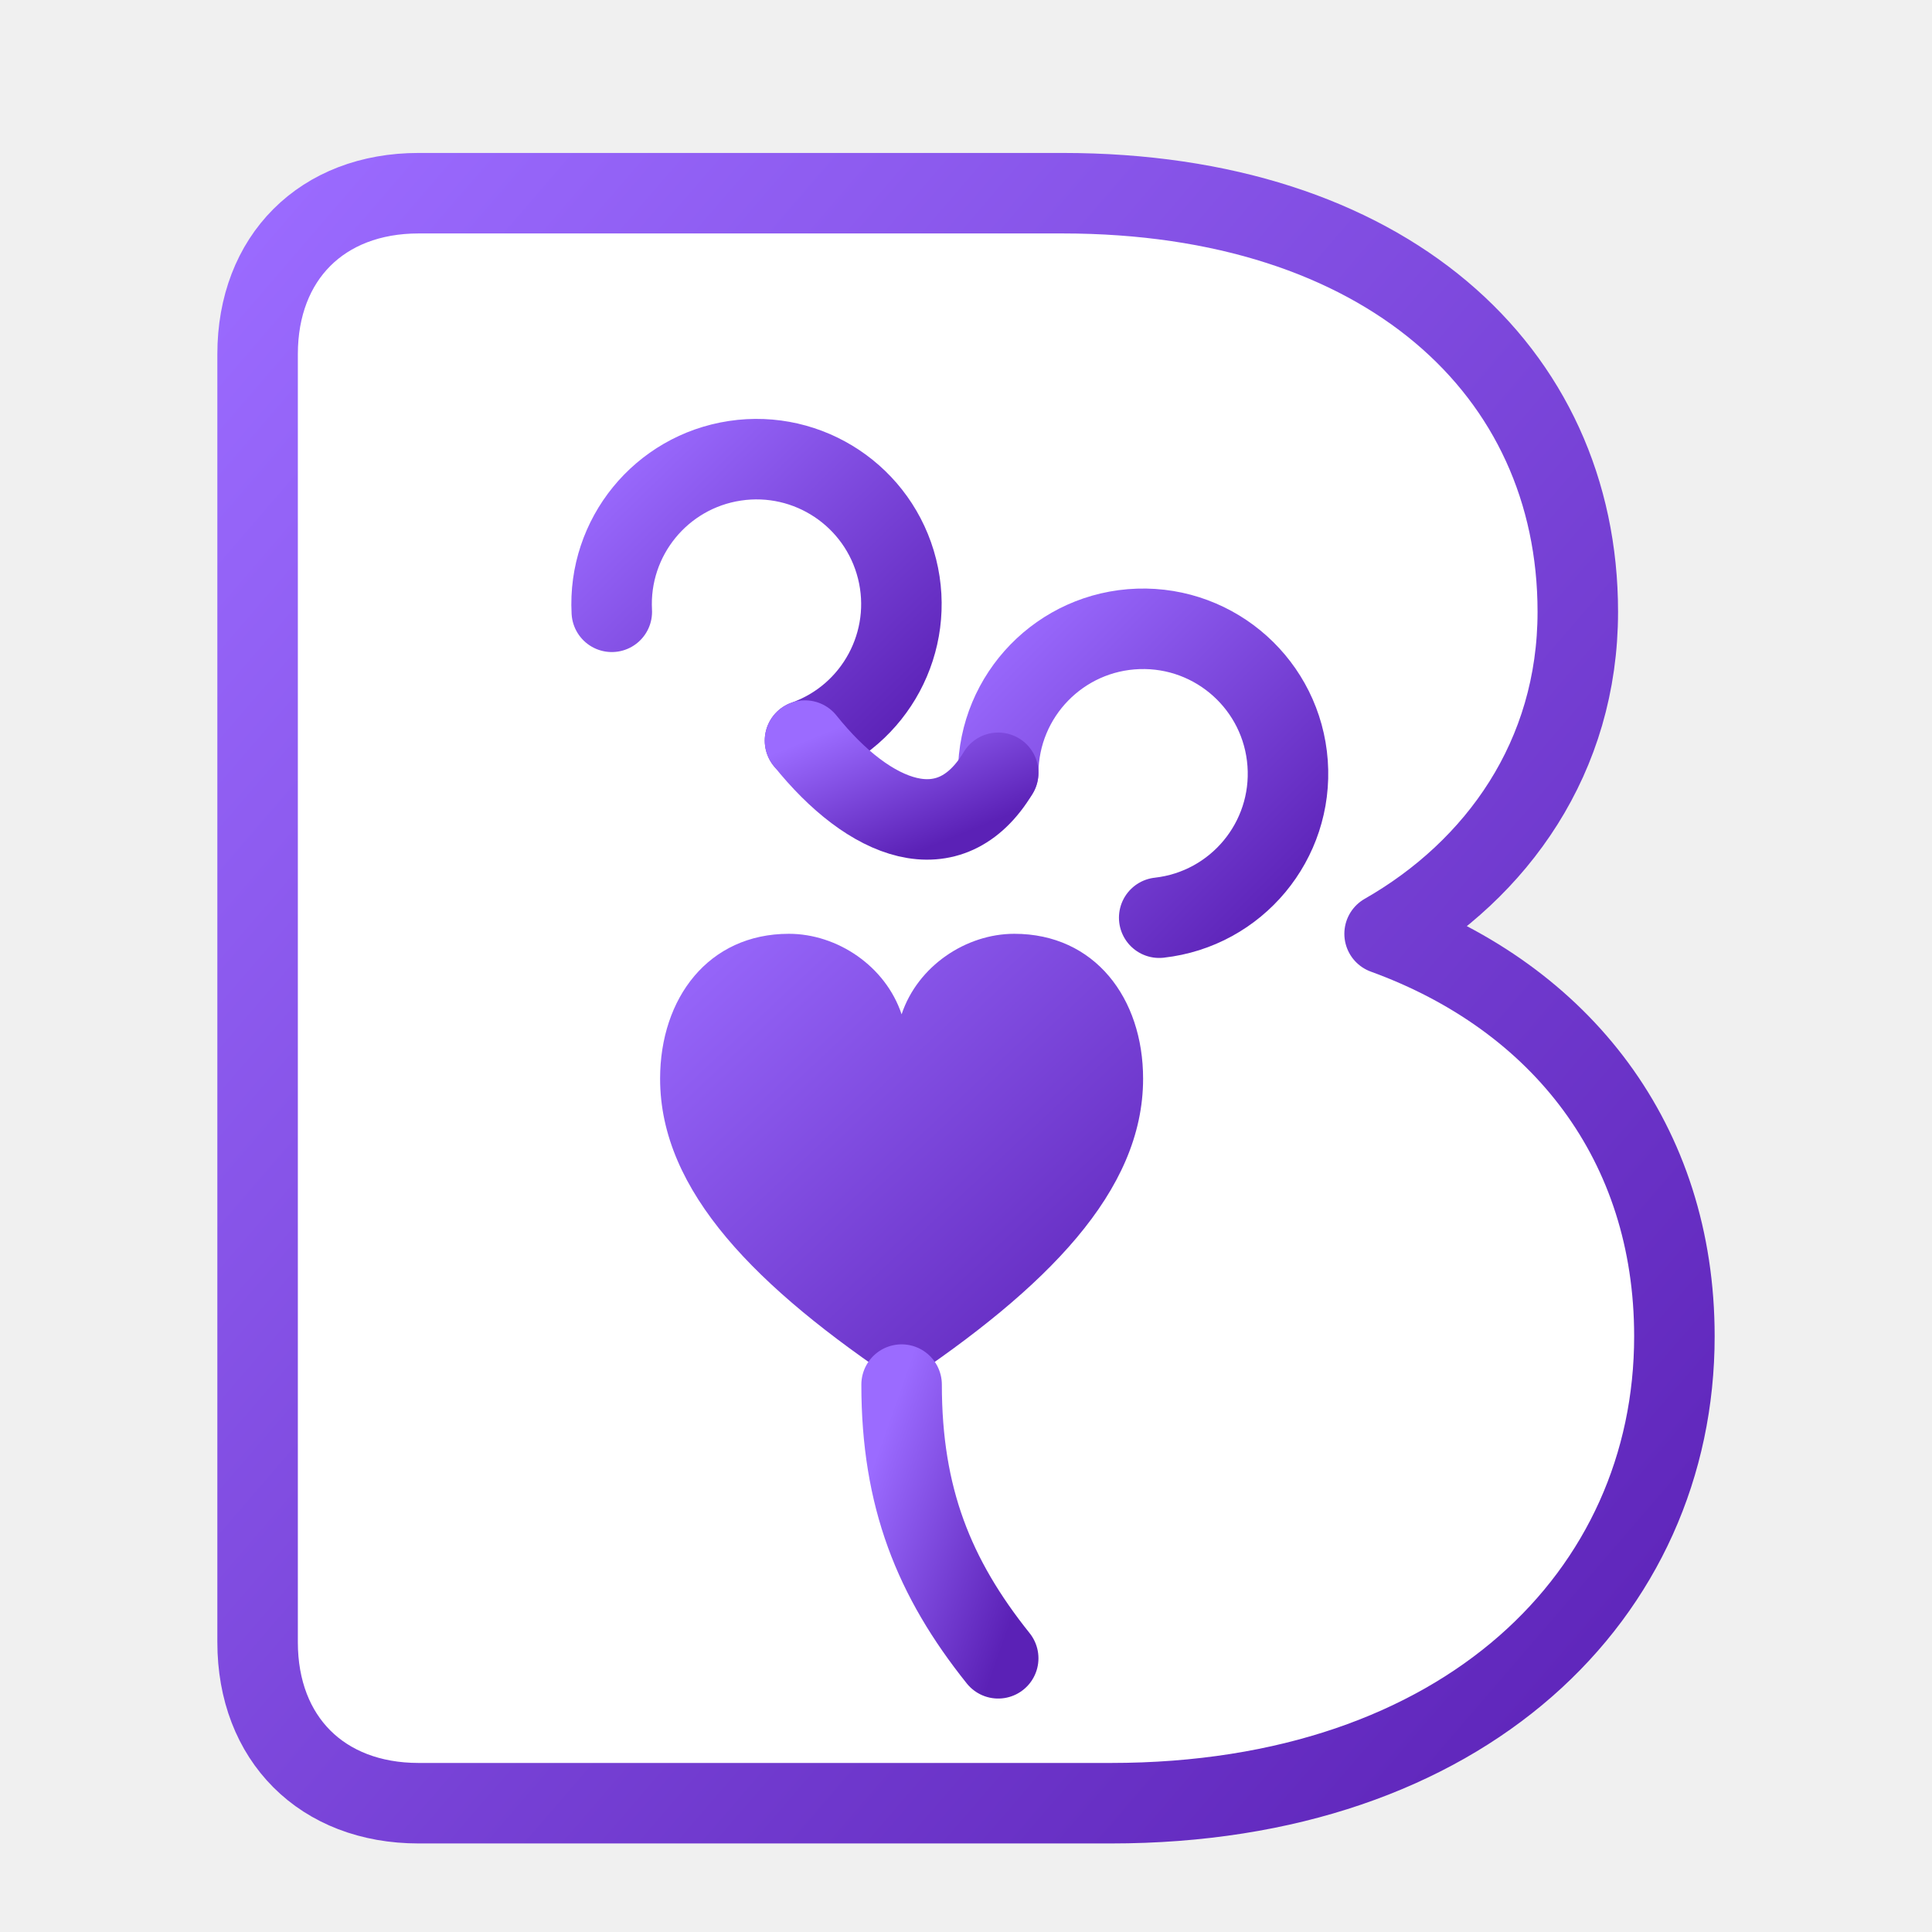
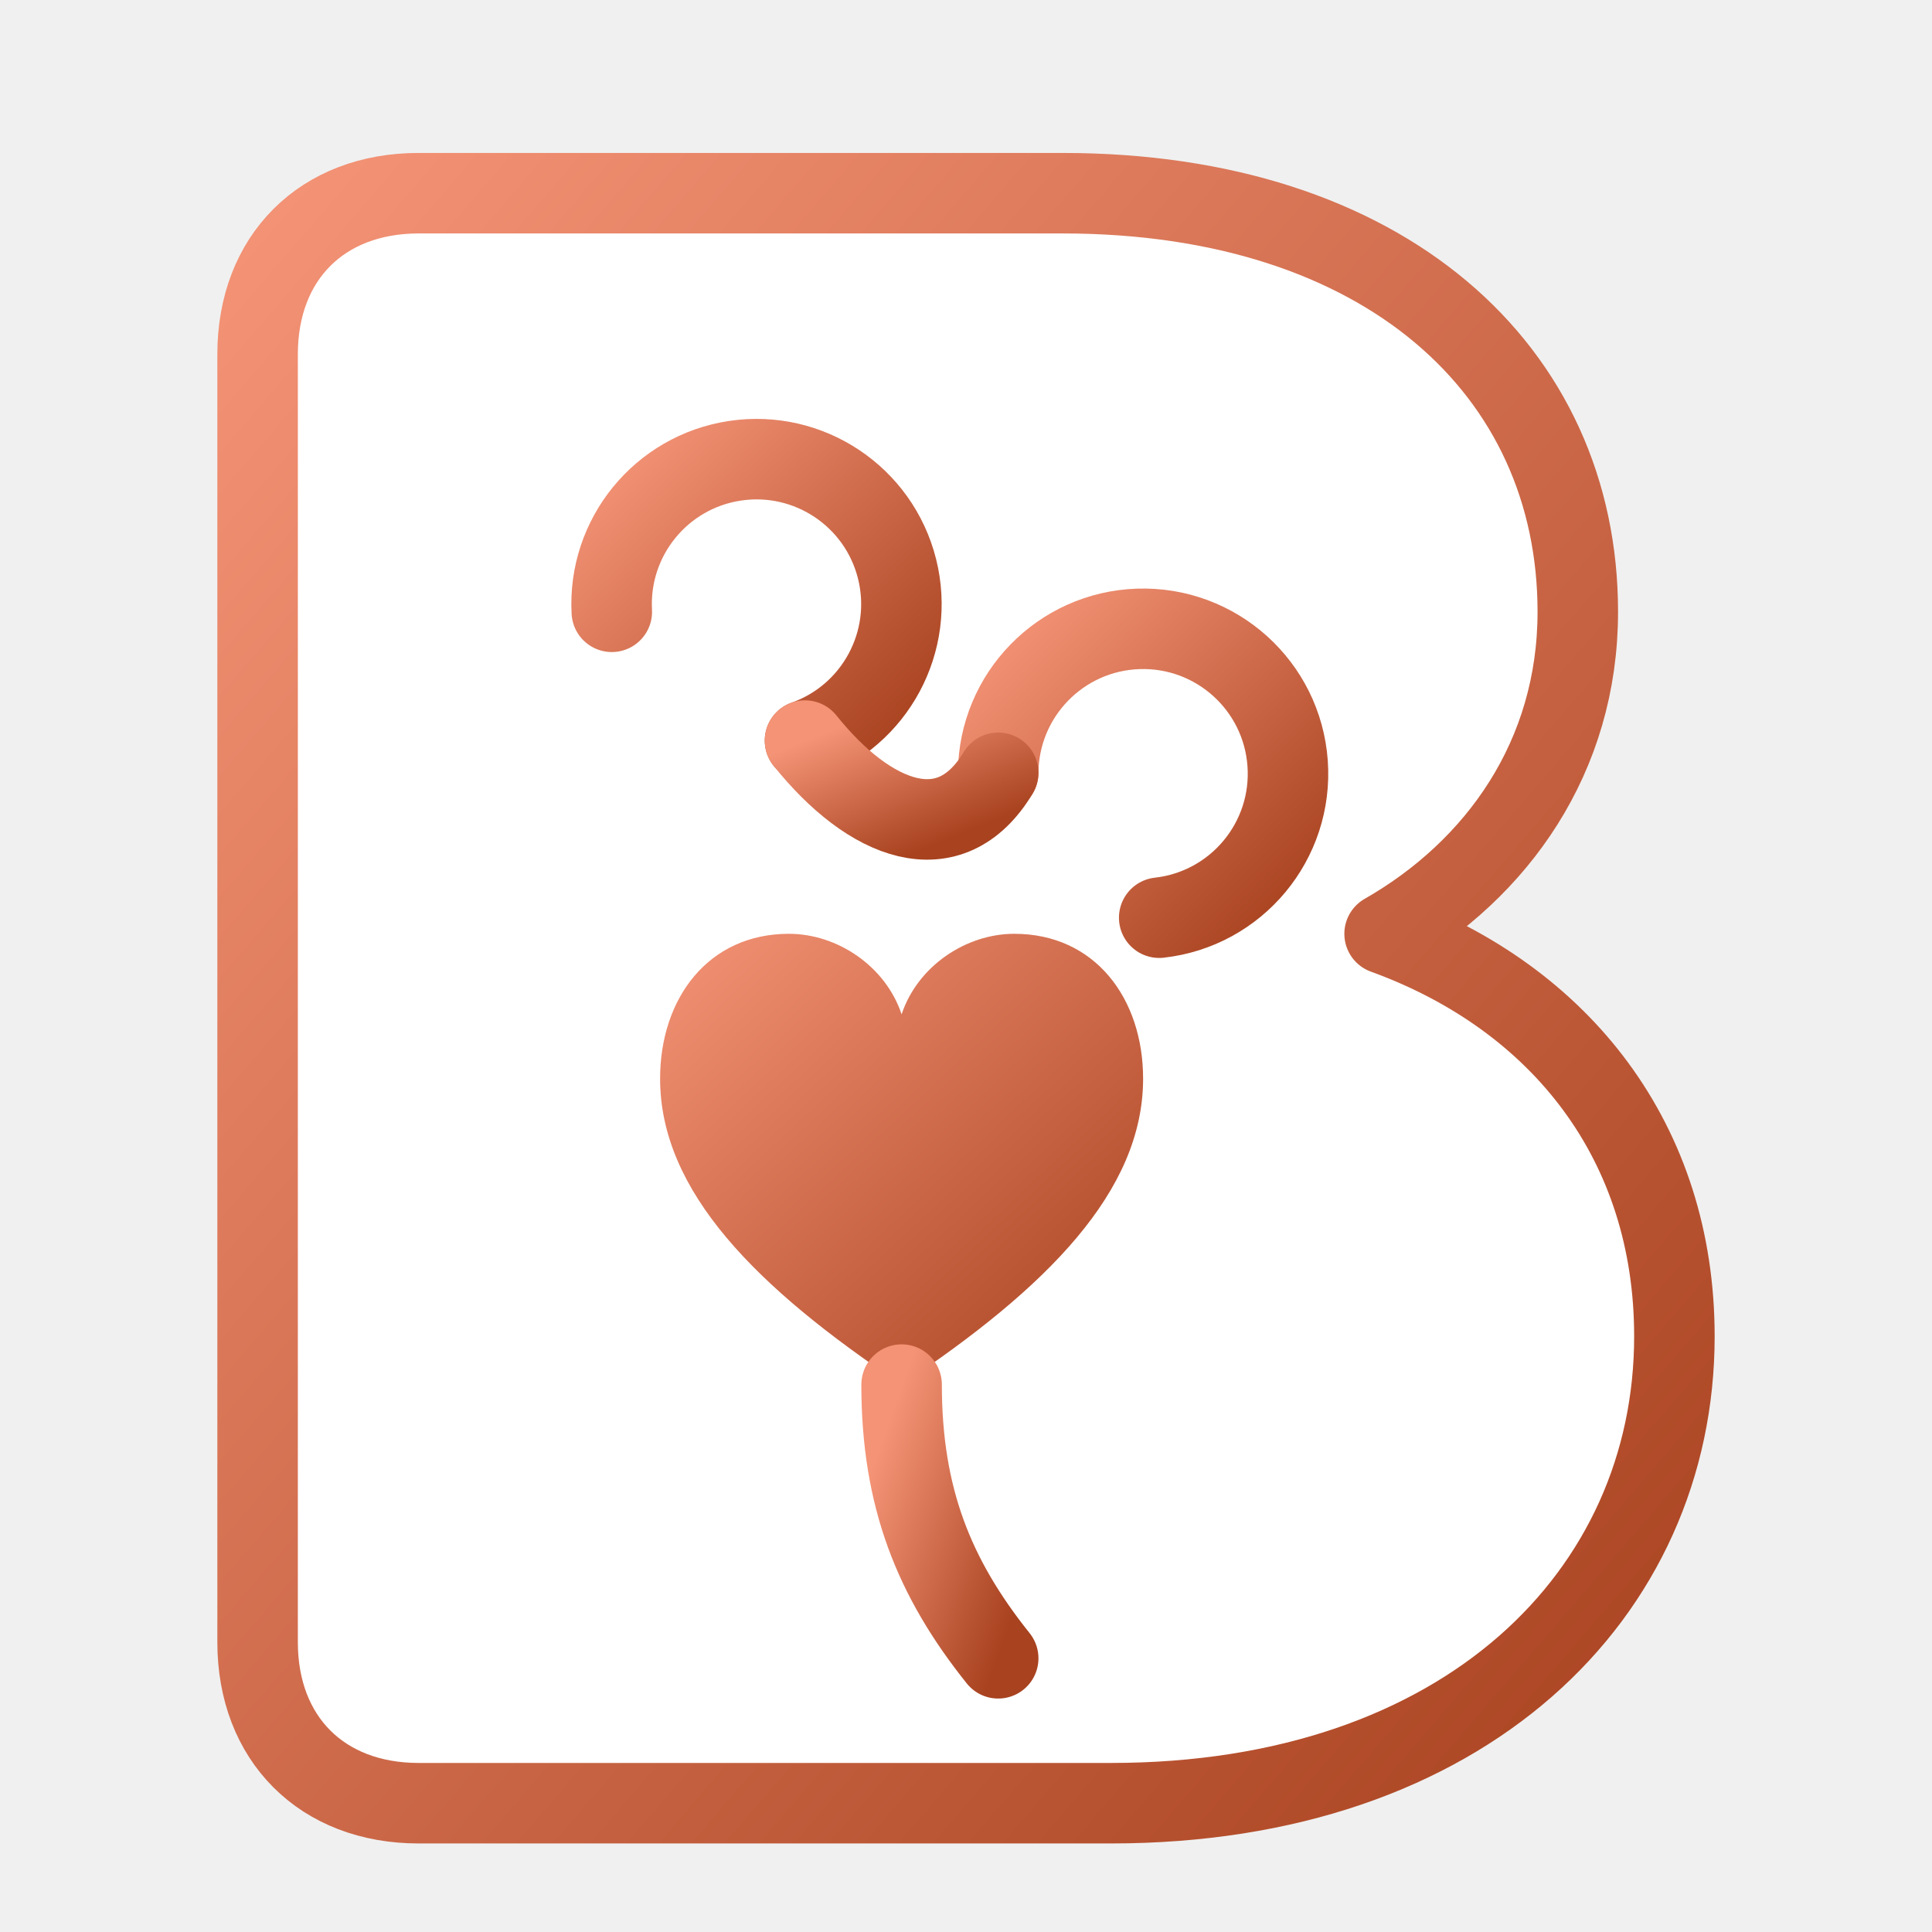
<svg xmlns="http://www.w3.org/2000/svg" viewBox="0 0 120 120">
  <defs>
    <linearGradient id="r" x1="0" y1="0" x2="1" y2="1">
-       <stop offset="0" stop-color="#9B6BFF" />
-       <stop offset="1" stop-color="#5B21B6" />
+       <stop offset="0" stop-color="#F49376" />
+       <stop offset="1" stop-color="#A8421F" />
    </linearGradient>
  </defs>
  <path d="M26 12h40c20 0 32 11 32 26 0 9-5 16-12 20 11 4 18 13 18 25 0 16-13 29-35 29H26c-6 0-10-4-10-10V22c0-6 4-10 10-10Z" fill="#fff" stroke="url(#r)" stroke-width="5" stroke-linejoin="round" />
  <path d="M38 38a9 9 0 1 1 12 8" fill="none" stroke="url(#r)" stroke-width="5" stroke-linecap="round" />
  <path d="M62 48a9 9 0 1 1 10 9" fill="none" stroke="url(#r)" stroke-width="5" stroke-linecap="round" />
  <path d="M50 46c4 5 9 7 12 2" fill="none" stroke="url(#r)" stroke-width="5" stroke-linecap="round" />
  <path d="M56 86C47 80 41 74 41 67c0-5 3-9 8-9 3 0 6 2 7 5 1-3 4-5 7-5 5 0 8 4 8 9 0 7-6 13-15 19Z" fill="url(#r)" />
  <path d="M56 86c0 7 2 12 6 17" fill="none" stroke="url(#r)" stroke-width="5" stroke-linecap="round" />
</svg>
